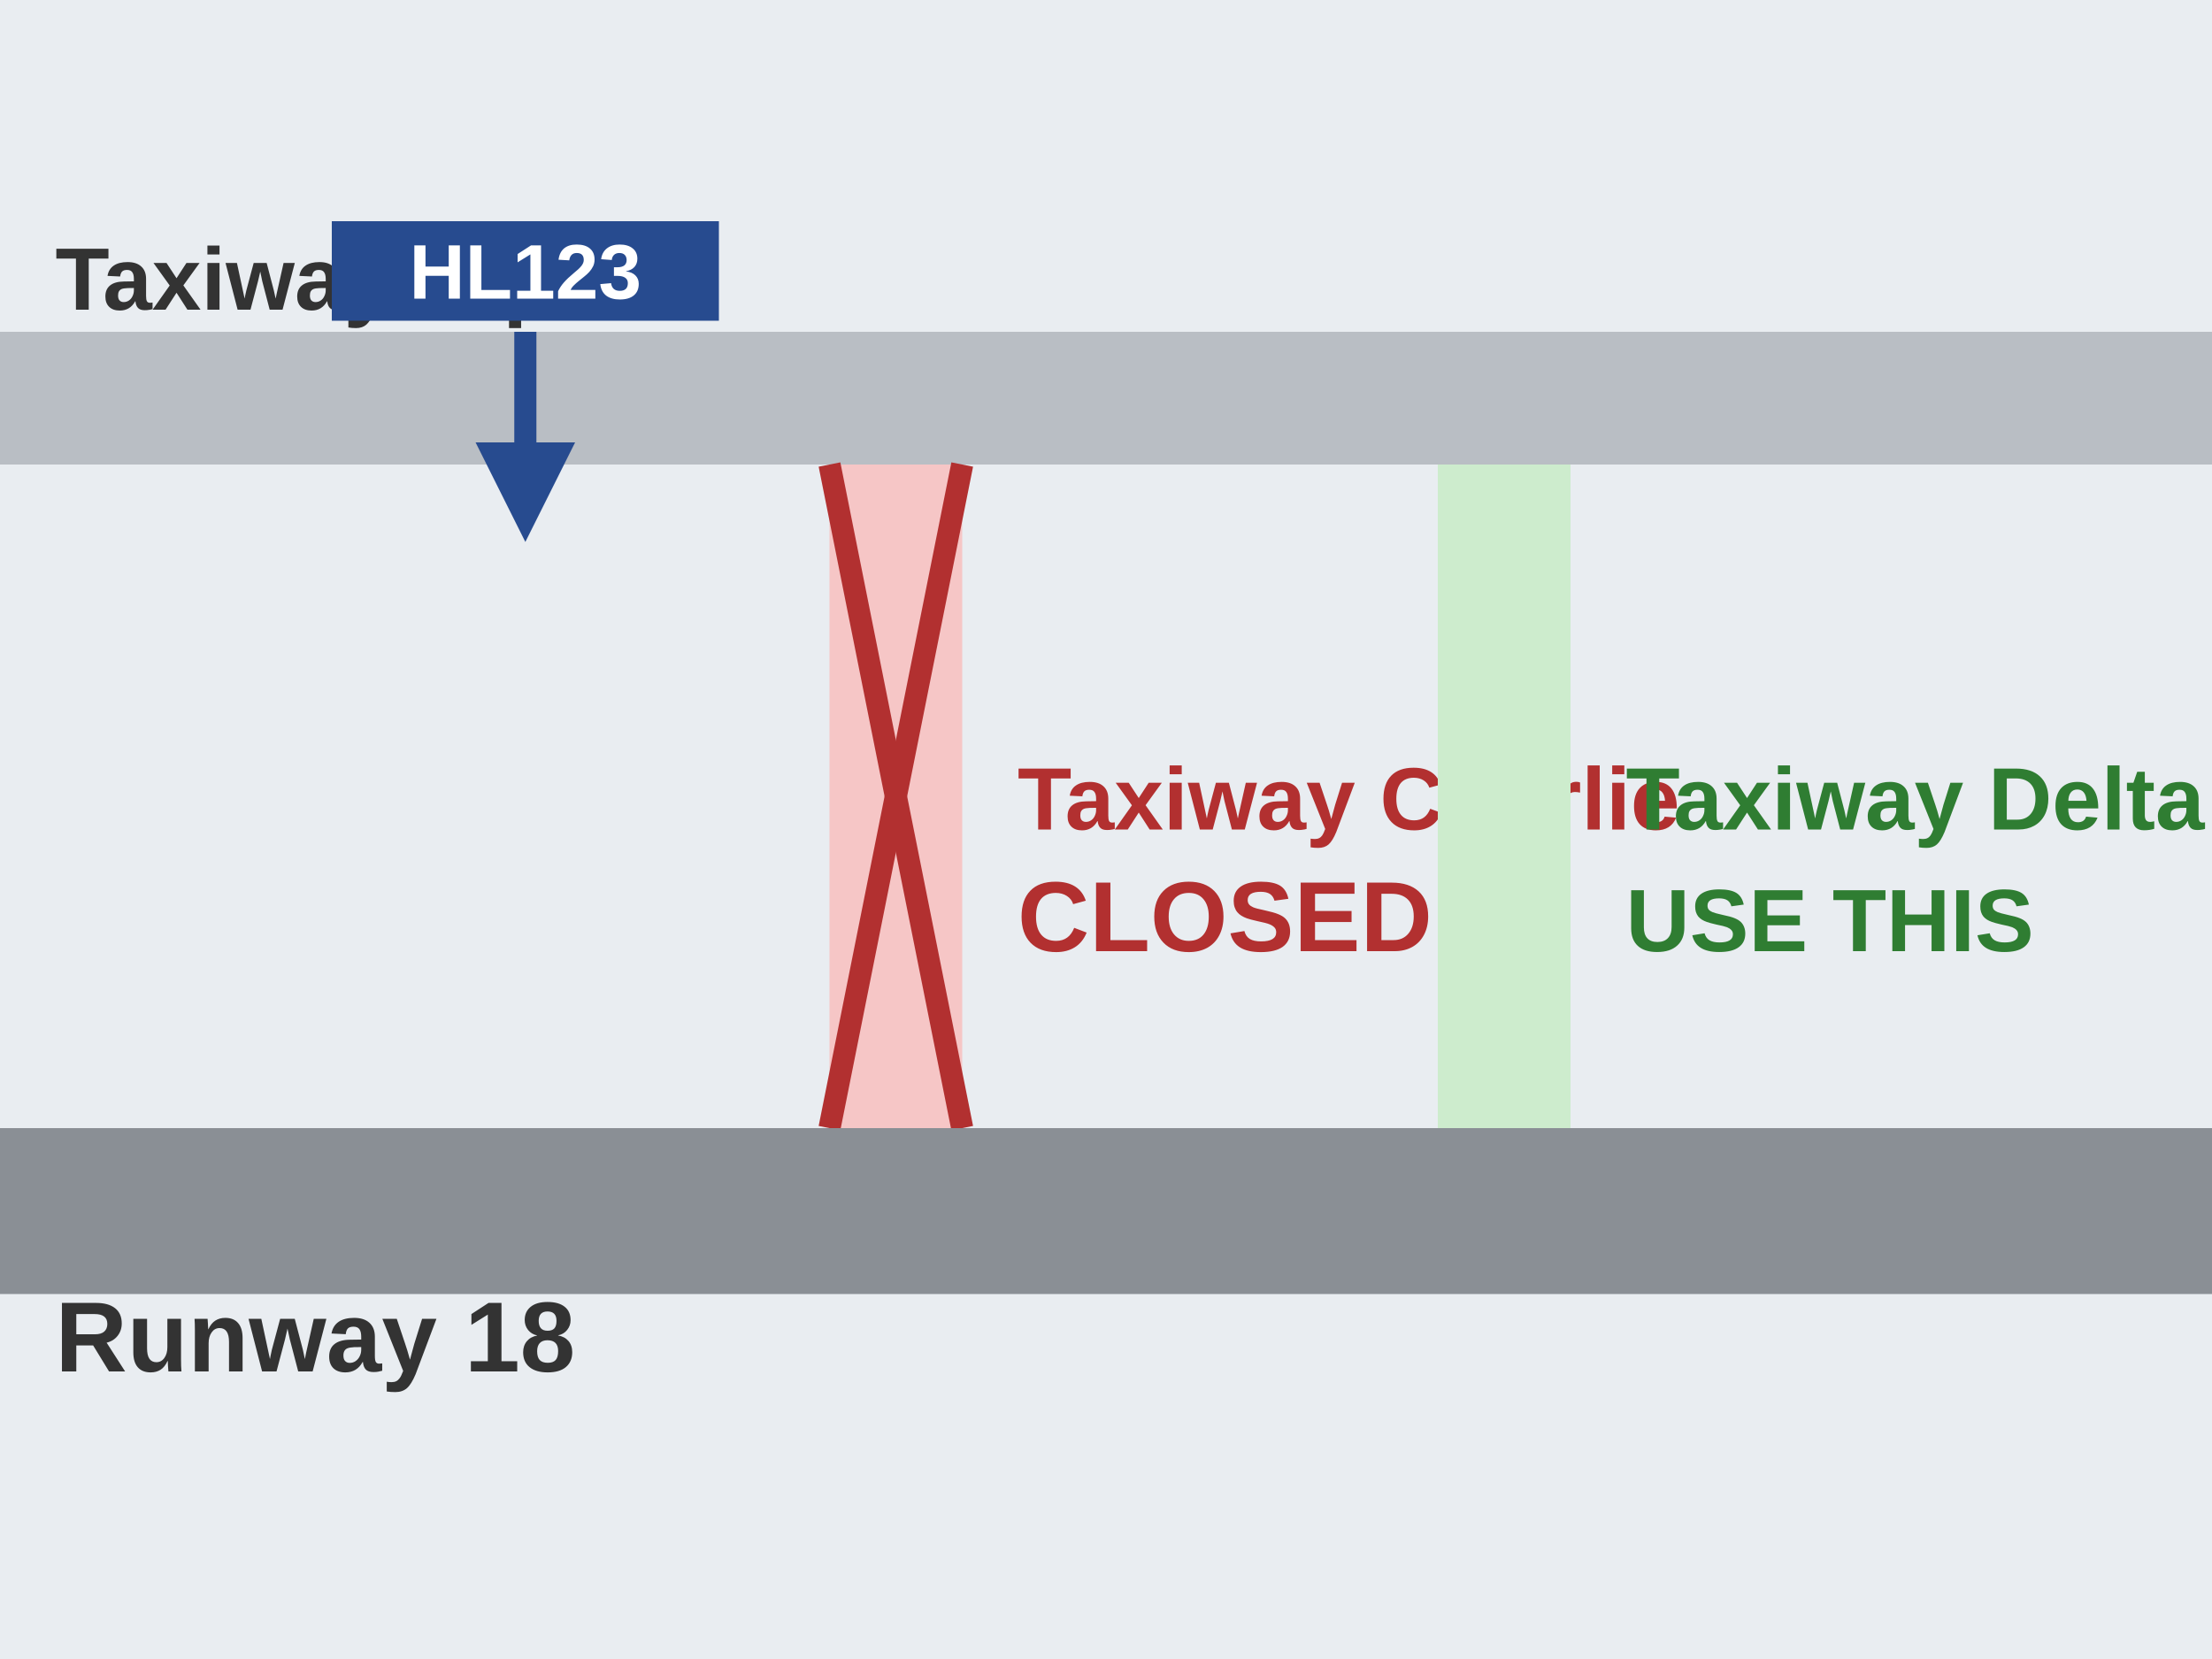
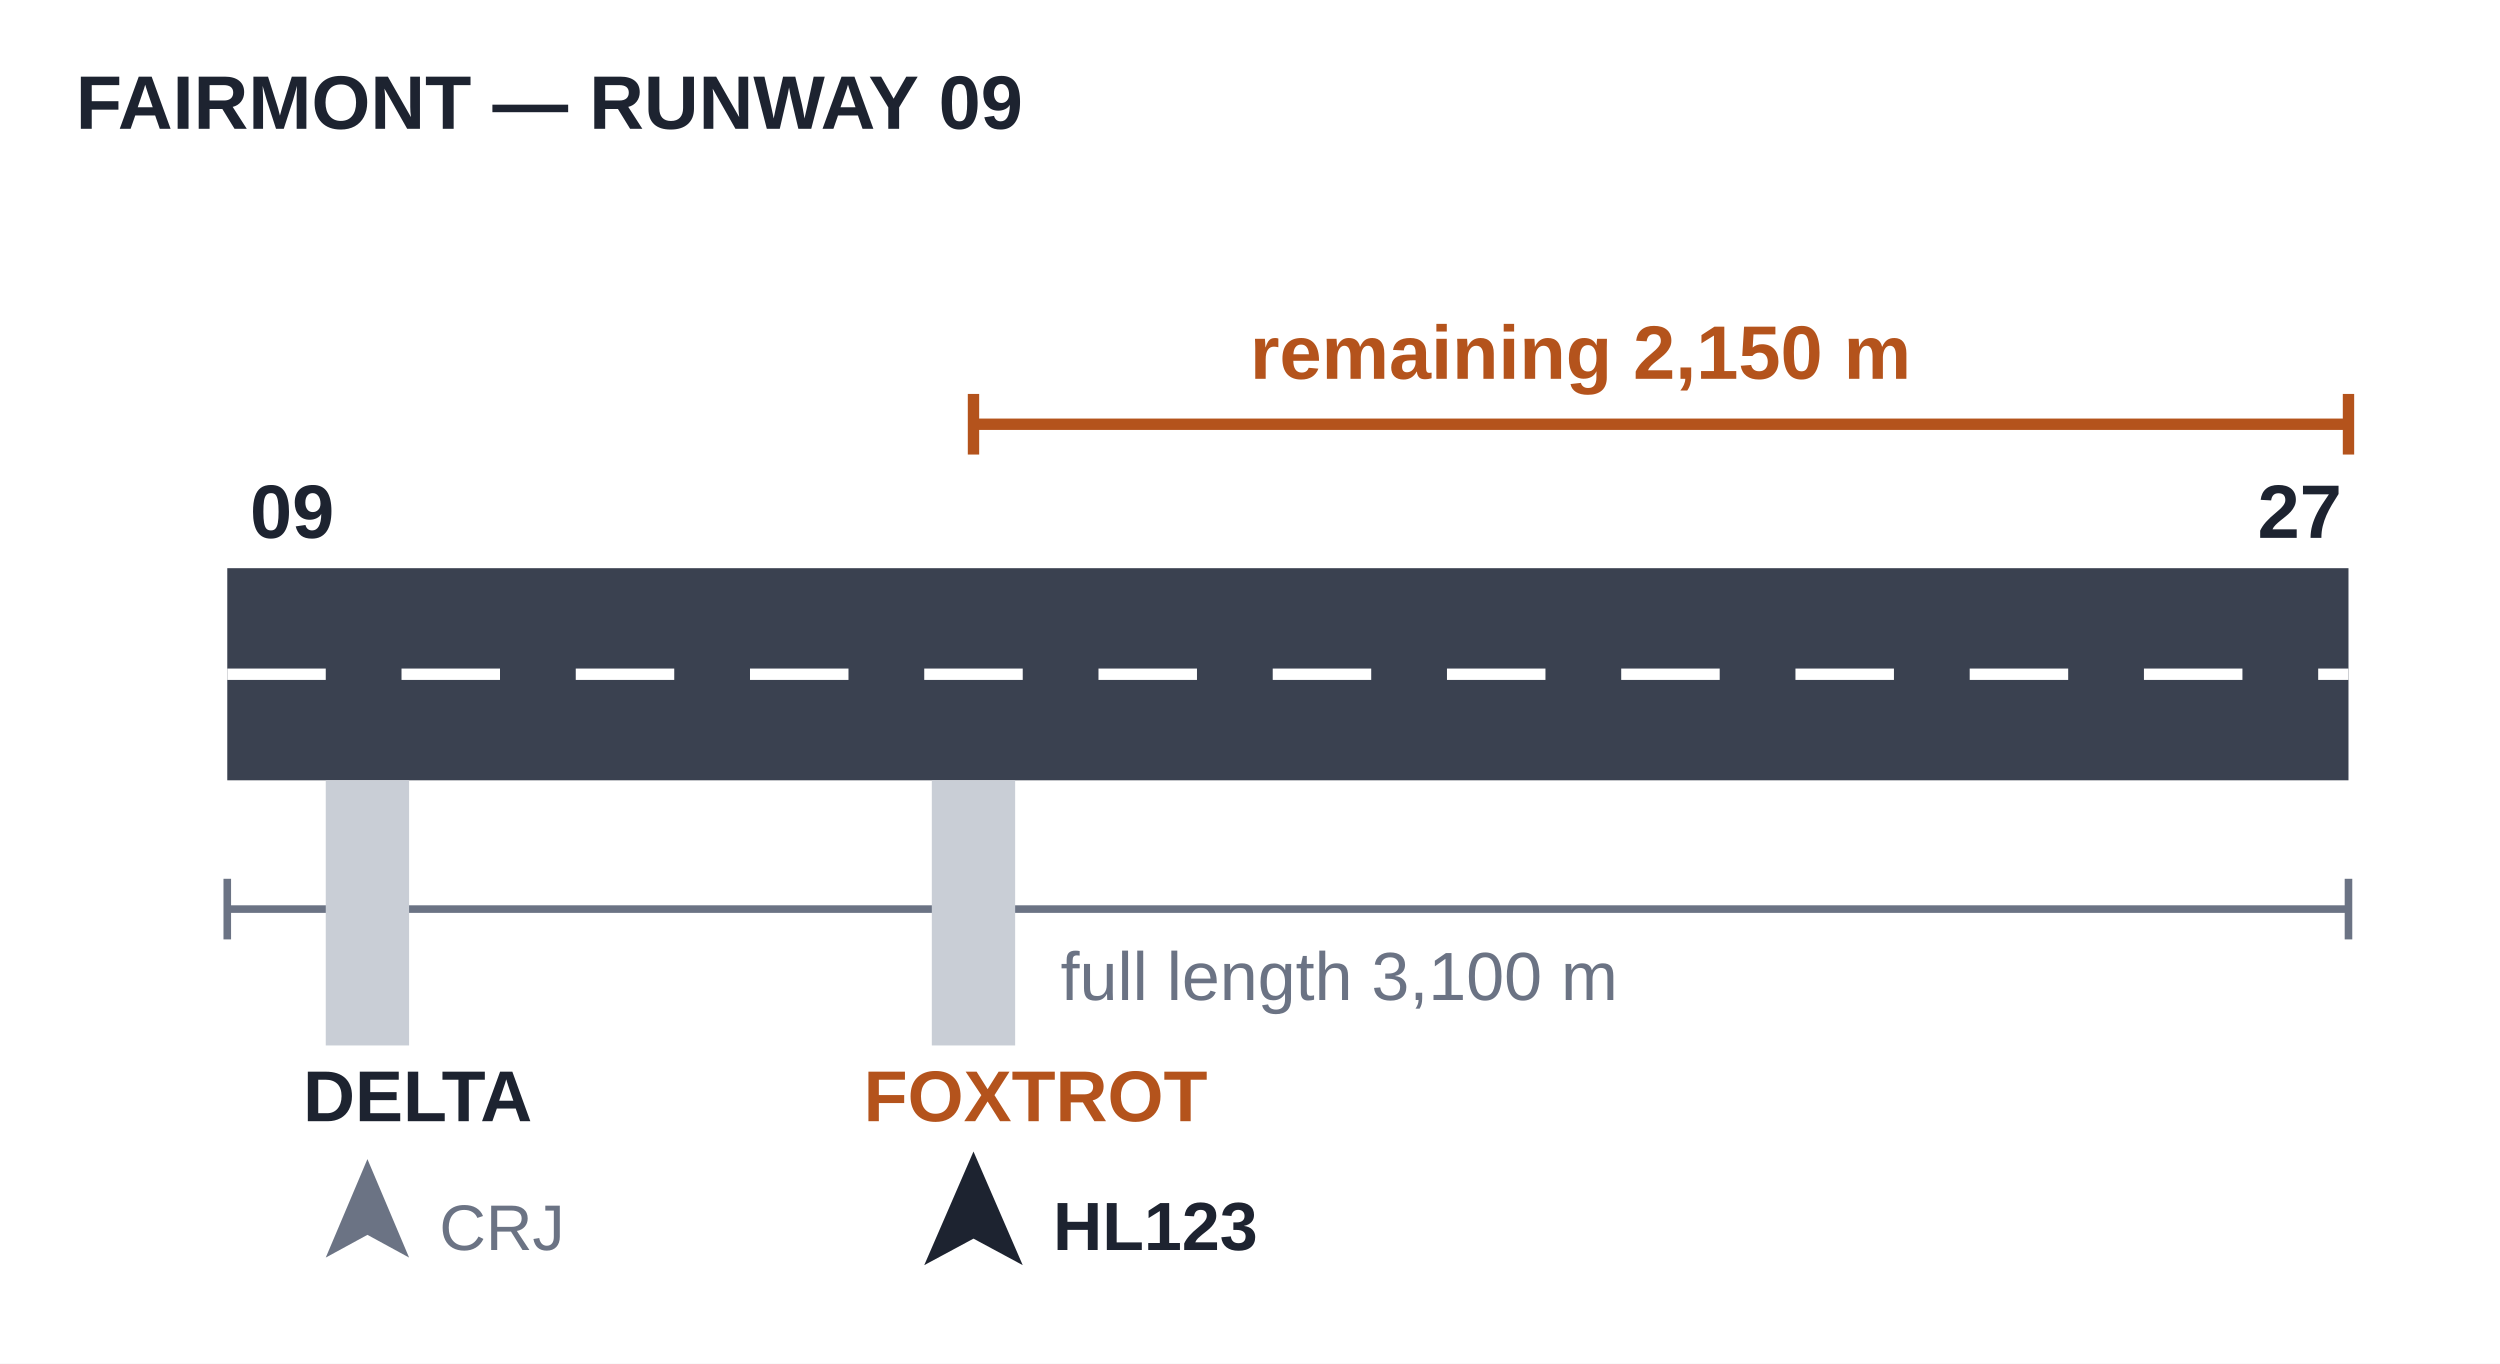
- <svg xmlns="http://www.w3.org/2000/svg" viewBox="0 0 400 300" width="400" height="300">
-   <rect x="0" y="0" width="400" height="300" fill="#e9edf1" />
-   <rect x="0" y="60" width="400" height="24" fill="#b9bec4" />
-   <text x="10" y="56" font-family="Arial, sans-serif" font-size="16" font-weight="bold" fill="#333">Taxiway Alpha</text>
-   <rect x="150" y="84" width="24" height="120" fill="#f6c6c6" />
-   <text x="184" y="150" font-family="Arial, sans-serif" font-size="16" font-weight="bold" fill="#b23030">Taxiway Charlie</text>
-   <text x="184" y="172" font-family="Arial, sans-serif" font-size="18" font-weight="bold" fill="#b23030">CLOSED</text>
-   <line x1="150" y1="84" x2="174" y2="204" stroke="#b23030" stroke-width="4" />
-   <line x1="174" y1="84" x2="150" y2="204" stroke="#b23030" stroke-width="4" />
-   <rect x="260" y="84" width="24" height="120" fill="#cdeccd" />
-   <text x="294" y="150" font-family="Arial, sans-serif" font-size="16" font-weight="bold" fill="#2f7d32">Taxiway Delta</text>
-   <text x="294" y="172" font-family="Arial, sans-serif" font-size="16" font-weight="bold" fill="#2f7d32">USE THIS</text>
-   <rect x="0" y="204" width="400" height="30" fill="#8a8f95" />
-   <text x="10" y="248" font-family="Arial, sans-serif" font-size="18" font-weight="bold" fill="#333">Runway 18</text>
-   <rect x="60" y="40" width="70" height="18" fill="#274b8f" />
-   <text x="95" y="54" text-anchor="middle" font-family="Arial, sans-serif" font-size="14" font-weight="bold" fill="#fff">HL123</text>
-   <line x1="95" y1="60" x2="95" y2="84" stroke="#274b8f" stroke-width="4" />
-   <polygon points="95,98 86,80 104,80" fill="#274b8f" />
+ <svg xmlns="http://www.w3.org/2000/svg" viewBox="0 0 660 360" width="660" height="360" font-family="Arial, Helvetica, sans-serif">
+   <rect width="660" height="360" fill="#ffffff" />
+   <text x="20" y="34" font-size="20" font-weight="bold" fill="#1d2330">FAIRMONT — RUNWAY 09</text>
+   <rect x="60" y="150" width="560" height="56" fill="#3a4150" />
+   <line x1="60" y1="178" x2="620" y2="178" stroke="#ffffff" stroke-width="3" stroke-dasharray="26 20" />
+   <text x="66" y="142" font-size="20" font-weight="bold" fill="#1d2330">09</text>
+   <text x="596" y="142" font-size="20" font-weight="bold" fill="#1d2330">27</text>
+   <line x1="60" y1="240" x2="620" y2="240" stroke="#6b7384" stroke-width="2" />
+   <line x1="60" y1="232" x2="60" y2="248" stroke="#6b7384" stroke-width="2" />
+   <line x1="620" y1="232" x2="620" y2="248" stroke="#6b7384" stroke-width="2" />
+   <text x="280" y="264" font-size="18" fill="#6b7384">full length 3,100 m</text>
+   <rect x="86" y="206" width="22" height="70" fill="#c9ced6" />
+   <text x="80" y="296" font-size="19" font-weight="bold" fill="#1d2330">DELTA</text>
+   <rect x="246" y="206" width="22" height="70" fill="#c9ced6" />
+   <text x="228" y="296" font-size="19" font-weight="bold" fill="#b4531c">FOXTROT</text>
+   <line x1="257" y1="112" x2="620" y2="112" stroke="#b4531c" stroke-width="3" />
+   <line x1="257" y1="104" x2="257" y2="120" stroke="#b4531c" stroke-width="3" />
+   <line x1="620" y1="104" x2="620" y2="120" stroke="#b4531c" stroke-width="3" />
+   <text x="330" y="100" font-size="20" font-weight="bold" fill="#b4531c">remaining 2,150 m</text>
+   <g transform="translate(97,320)">
+     <path d="M 0 -14 L 11 12 L 0 6 L -11 12 Z" fill="#6b7384" />
+   </g>
+   <text x="116" y="330" font-size="17" fill="#6b7384">CRJ</text>
+   <g transform="translate(257,320)">
+     <path d="M 0 -16 L 13 14 L 0 7 L -13 14 Z" fill="#1d2330" />
+   </g>
+   <text x="278" y="330" font-size="18" font-weight="bold" fill="#1d2330">HL123</text>
</svg>
